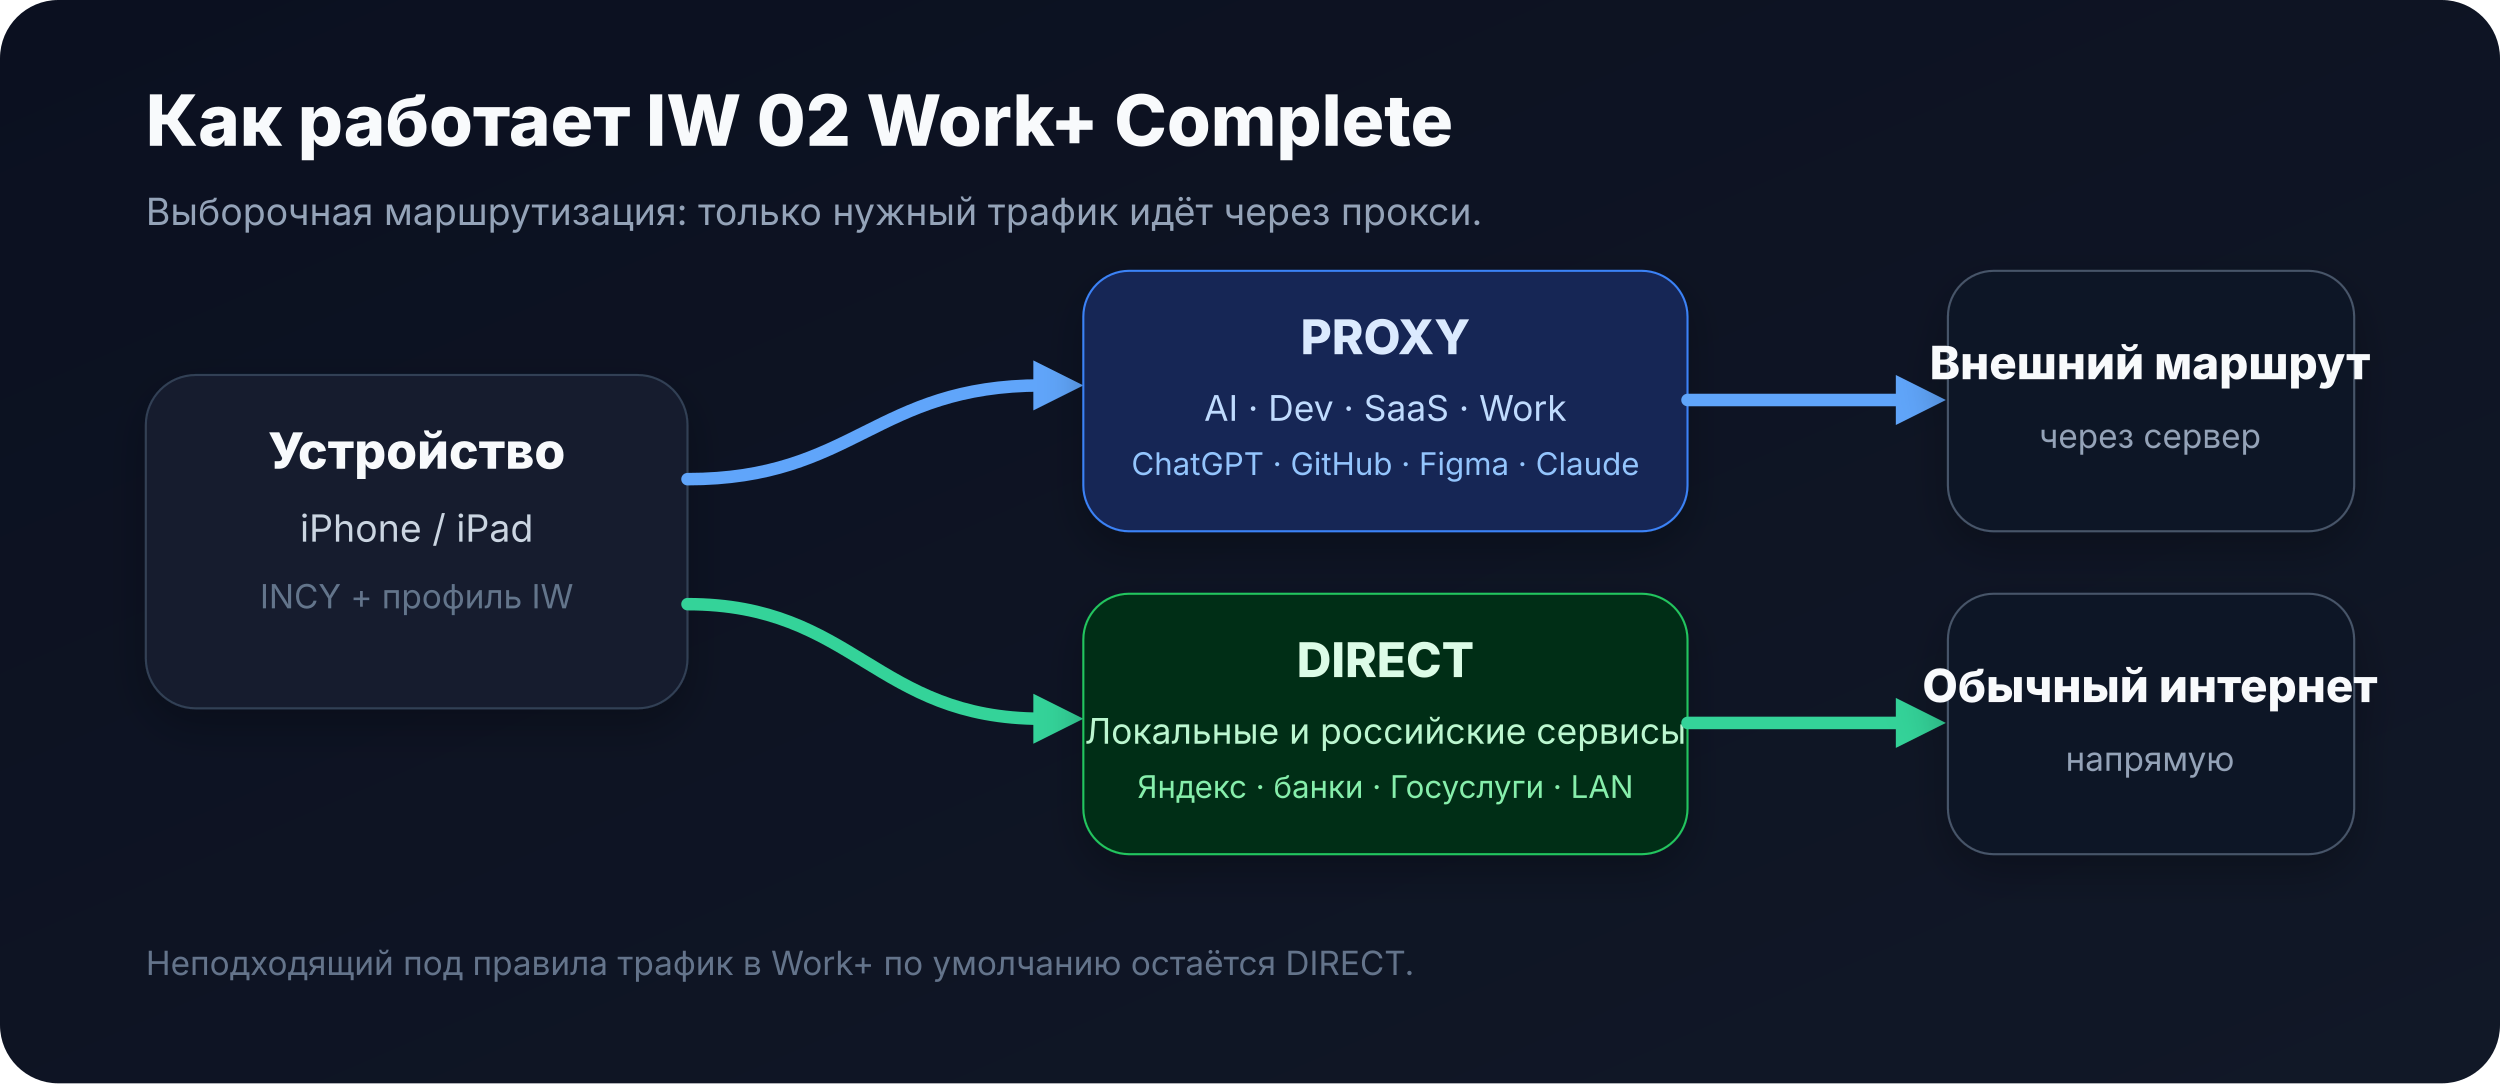
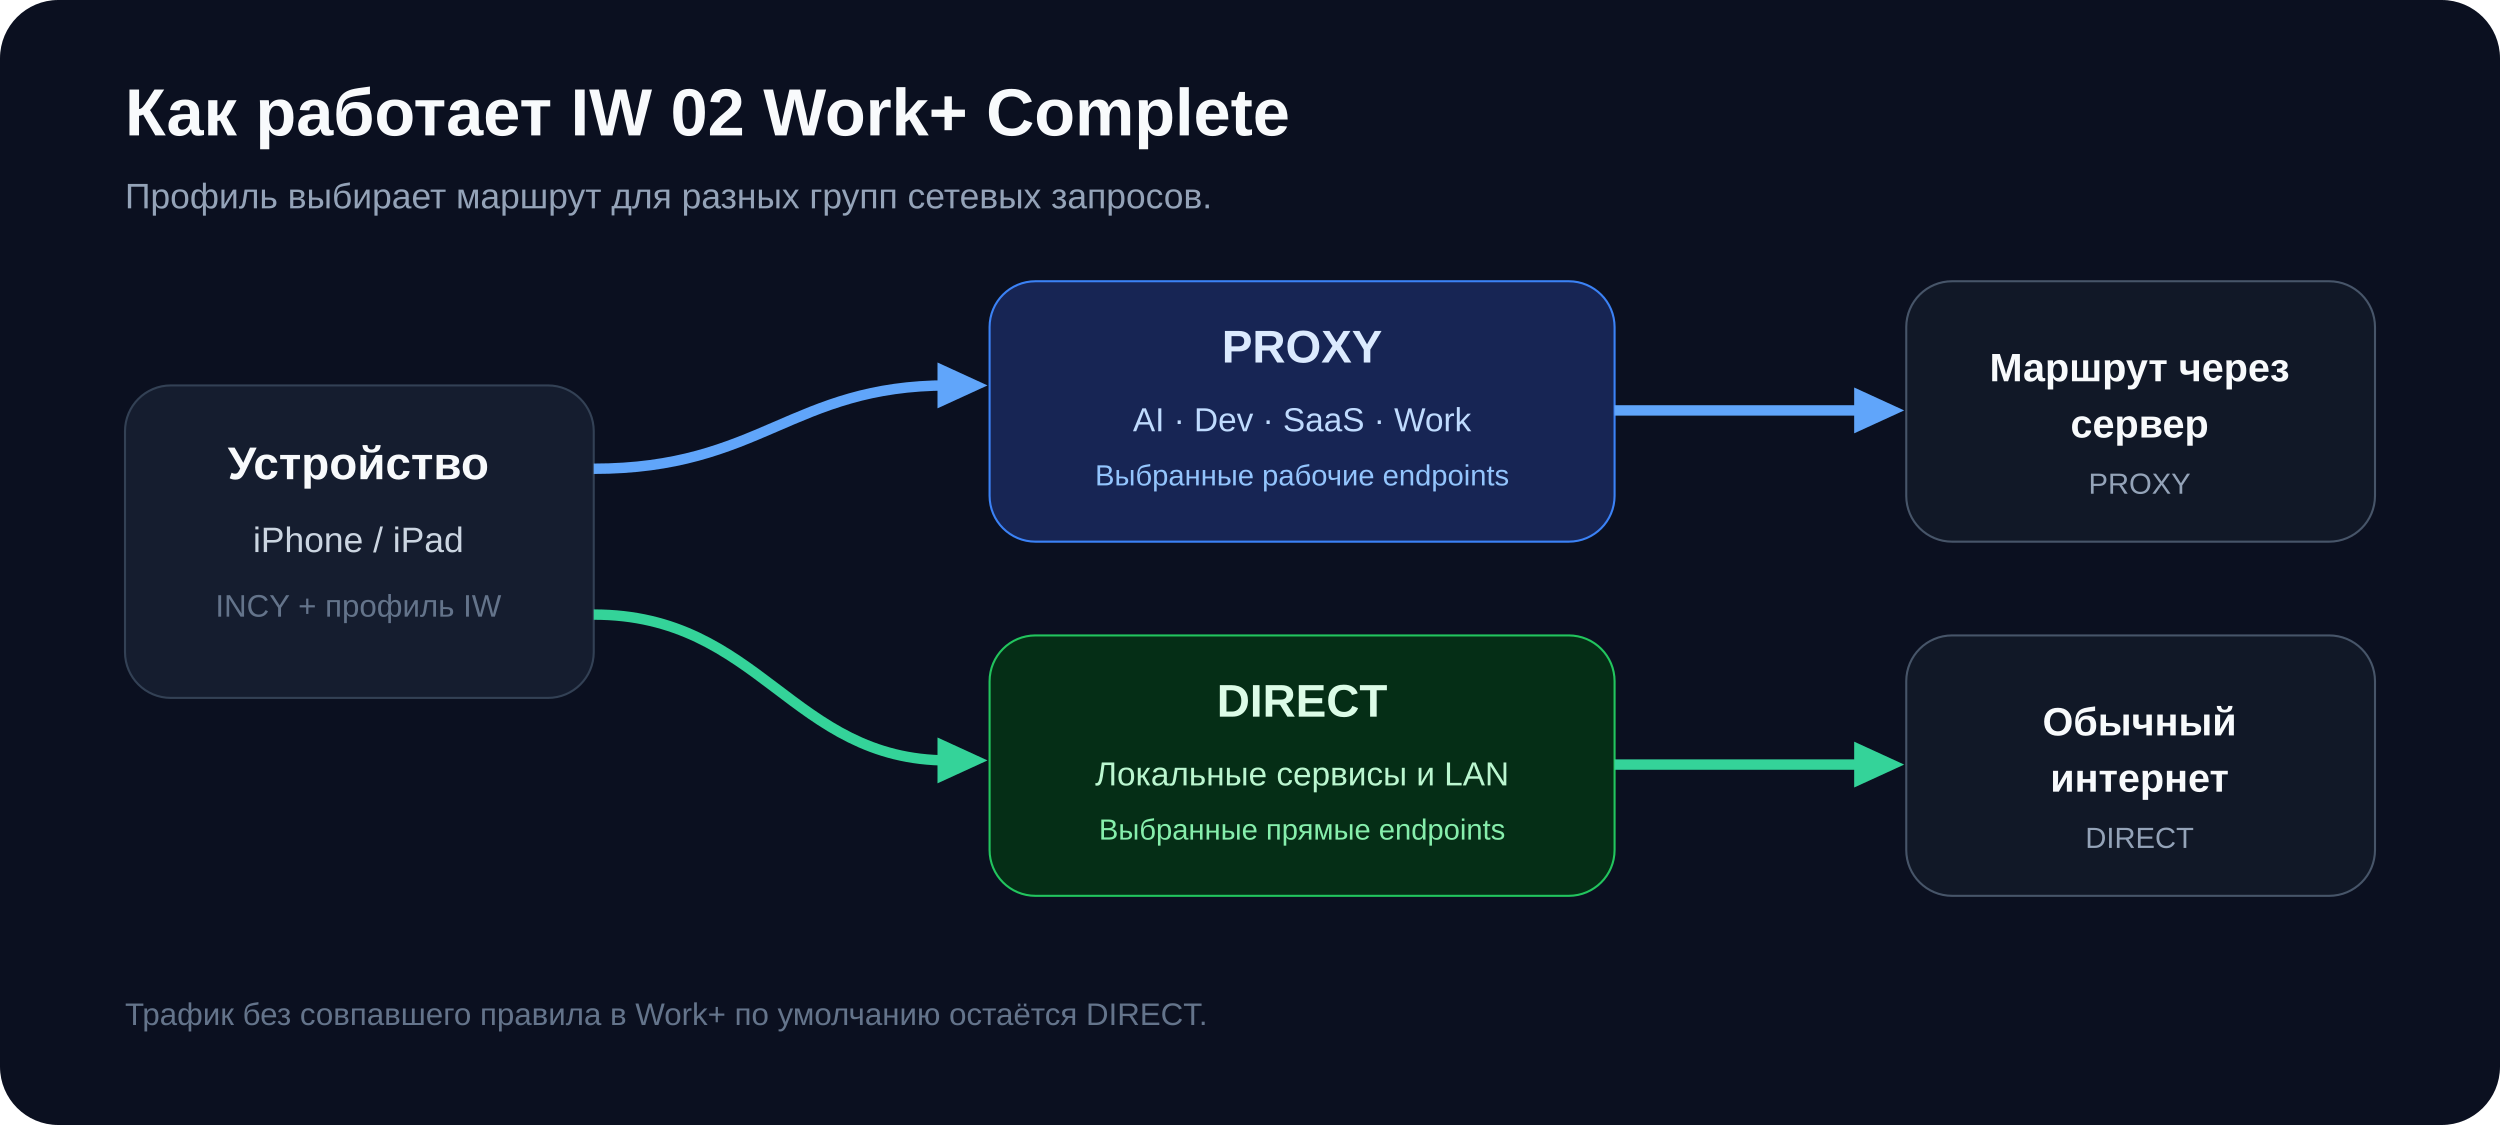
- <svg xmlns="http://www.w3.org/2000/svg" width="1200" height="520" viewBox="0 0 1200 520" role="img" aria-labelledby="title desc">
-   <defs>
-     <linearGradient id="bg" x1="0" y1="0" x2="1" y2="1">
-       <stop offset="0" stop-color="#0b1020" />
-       <stop offset="1" stop-color="#111827" />
-     </linearGradient>
-     <filter id="shadow" x="-20%" y="-20%" width="140%" height="140%">
-       <feDropShadow dx="0" dy="8" stdDeviation="10" flood-color="#000" flood-opacity="0.25" />
-     </filter>
-   </defs>
-   <rect width="1200" height="520" rx="28" fill="url(#bg)" />
-   <text x="70" y="70" fill="#f8fafc" font-family="Inter,Segoe UI,Arial,sans-serif" font-size="34" font-weight="800">Как работает IW 02 Work+ Complete</text>
-   <text x="70" y="108" fill="#94a3b8" font-family="Inter,Segoe UI,Arial,sans-serif" font-size="18">Выборочная маршрутизация: только нужный трафик идёт через прокси.</text>
-   <g filter="url(#shadow)">
-     <rect x="70" y="180" width="260" height="160" rx="24" fill="#151d2f" stroke="#334155" />
-     <text x="200" y="225" text-anchor="middle" fill="#f8fafc" font-family="Inter,Segoe UI,Arial,sans-serif" font-size="24" font-weight="800">Устройство</text>
-     <text x="200" y="260" text-anchor="middle" fill="#cbd5e1" font-family="Inter,Segoe UI,Arial,sans-serif" font-size="18">iPhone / iPad</text>
-     <text x="200" y="292" text-anchor="middle" fill="#64748b" font-family="Inter,Segoe UI,Arial,sans-serif" font-size="16">INCY + профиль IW</text>
+ <svg xmlns="http://www.w3.org/2000/svg" width="1200" height="540" viewBox="0 0 1200 540" role="img" aria-labelledby="title desc">
+   <rect width="1200" height="540" rx="28" fill="#0b1020" />
+   <g font-family="Arial,Helvetica,sans-serif">
+     <text x="60" y="65" fill="#f8fafc" font-size="32" font-weight="700">Как работает IW 02 Work+ Complete</text>
+     <text x="60" y="100" fill="#94a3b8" font-size="17">Профиль выбирает маршрут для разных групп сетевых запросов.</text>
+     <rect x="60" y="185" width="225" height="150" rx="22" fill="#151d2f" stroke="#334155" />
+     <text x="172" y="230" text-anchor="middle" fill="#f8fafc" font-size="22" font-weight="700">Устройство</text>
+     <text x="172" y="265" text-anchor="middle" fill="#cbd5e1" font-size="17">iPhone / iPad</text>
+     <text x="172" y="296" text-anchor="middle" fill="#64748b" font-size="15">INCY + профиль IW</text>
+     <path d="M285 225 C365 225 380 185 455 185" fill="none" stroke="#60a5fa" stroke-width="5" />
+     <polygon points="450,174 474,185 450,196" fill="#60a5fa" />
+     <path d="M285 295 C365 295 380 365 455 365" fill="none" stroke="#34d399" stroke-width="5" />
+     <polygon points="450,354 474,365 450,376" fill="#34d399" />
+     <rect x="475" y="135" width="300" height="125" rx="22" fill="#172554" stroke="#3b82f6" />
+     <text x="625" y="174" text-anchor="middle" fill="#dbeafe" font-size="22" font-weight="700">PROXY</text>
+     <text x="625" y="207" text-anchor="middle" fill="#bfdbfe" font-size="16">AI · Dev · SaaS · Work</text>
+     <text x="625" y="233" text-anchor="middle" fill="#93c5fd" font-size="14">Выбранные рабочие endpoints</text>
+     <rect x="475" y="305" width="300" height="125" rx="22" fill="#052e16" stroke="#22c55e" />
+     <text x="625" y="344" text-anchor="middle" fill="#dcfce7" font-size="22" font-weight="700">DIRECT</text>
+     <text x="625" y="377" text-anchor="middle" fill="#bbf7d0" font-size="16">Локальные сервисы и LAN</text>
+     <text x="625" y="403" text-anchor="middle" fill="#86efac" font-size="14">Выбранные прямые endpoints</text>
+     <path d="M775 197 H895" stroke="#60a5fa" stroke-width="5" />
+     <polygon points="890,186 914,197 890,208" fill="#60a5fa" />
+     <path d="M775 367 H895" stroke="#34d399" stroke-width="5" />
+     <polygon points="890,356 914,367 890,378" fill="#34d399" />
+     <rect x="915" y="135" width="225" height="125" rx="22" fill="#111827" stroke="#475569" />
+     <text x="1027" y="183" text-anchor="middle" fill="#f8fafc" font-size="19" font-weight="700">Маршрут через</text>
+     <text x="1027" y="210" text-anchor="middle" fill="#f8fafc" font-size="19" font-weight="700">сервер</text>
+     <text x="1027" y="237" text-anchor="middle" fill="#94a3b8" font-size="14">PROXY</text>
+     <rect x="915" y="305" width="225" height="125" rx="22" fill="#111827" stroke="#475569" />
+     <text x="1027" y="353" text-anchor="middle" fill="#f8fafc" font-size="19" font-weight="700">Обычный</text>
+     <text x="1027" y="380" text-anchor="middle" fill="#f8fafc" font-size="19" font-weight="700">интернет</text>
+     <text x="1027" y="407" text-anchor="middle" fill="#94a3b8" font-size="14">DIRECT</text>
+     <text x="60" y="492" fill="#64748b" font-size="15">Трафик без совпавшего правила в Work+ по умолчанию остаётся DIRECT.</text>
  </g>
-   <path d="M330 230 C410 230 420 185 500 185" fill="none" stroke="#60a5fa" stroke-width="6" stroke-linecap="round" />
-   <polygon points="496,173 520,185 496,197" fill="#60a5fa" />
-   <path d="M330 290 C410 290 420 345 500 345" fill="none" stroke="#34d399" stroke-width="6" stroke-linecap="round" />
-   <polygon points="496,333 520,345 496,357" fill="#34d399" />
-   <g filter="url(#shadow)">
-     <rect x="520" y="130" width="290" height="125" rx="22" fill="#172554" stroke="#3b82f6" />
-     <text x="665" y="170" text-anchor="middle" fill="#dbeafe" font-family="Inter,Segoe UI,Arial,sans-serif" font-size="23" font-weight="800">PROXY</text>
-     <text x="665" y="202" text-anchor="middle" fill="#bfdbfe" font-family="Inter,Segoe UI,Arial,sans-serif" font-size="17">AI · Dev · SaaS · Work</text>
-     <text x="665" y="228" text-anchor="middle" fill="#93c5fd" font-family="Inter,Segoe UI,Arial,sans-serif" font-size="15">ChatGPT · GitHub · Figma · Claude</text>
-   </g>
-   <g filter="url(#shadow)">
-     <rect x="520" y="285" width="290" height="125" rx="22" fill="#052e16" stroke="#22c55e" />
-     <text x="665" y="325" text-anchor="middle" fill="#dcfce7" font-family="Inter,Segoe UI,Arial,sans-serif" font-size="23" font-weight="800">DIRECT</text>
-     <text x="665" y="357" text-anchor="middle" fill="#bbf7d0" font-family="Inter,Segoe UI,Arial,sans-serif" font-size="17">Локальные и российские сервисы</text>
-     <text x="665" y="383" text-anchor="middle" fill="#86efac" font-family="Inter,Segoe UI,Arial,sans-serif" font-size="15">Яндекс · банки · Госуслуги · LAN</text>
-   </g>
-   <path d="M810 192 H915" stroke="#60a5fa" stroke-width="6" stroke-linecap="round" />
-   <polygon points="910,180 934,192 910,204" fill="#60a5fa" />
-   <path d="M810 347 H915" stroke="#34d399" stroke-width="6" stroke-linecap="round" />
-   <polygon points="910,335 934,347 910,359" fill="#34d399" />
-   <g filter="url(#shadow)">
-     <rect x="935" y="130" width="195" height="125" rx="22" fill="#111827" stroke="#475569" />
-     <text x="1032" y="182" text-anchor="middle" fill="#f8fafc" font-family="Inter,Segoe UI,Arial,sans-serif" font-size="22" font-weight="800">Внешний маршрут</text>
-     <text x="1032" y="215" text-anchor="middle" fill="#94a3b8" font-family="Inter,Segoe UI,Arial,sans-serif" font-size="16">через сервер</text>
-   </g>
-   <g filter="url(#shadow)">
-     <rect x="935" y="285" width="195" height="125" rx="22" fill="#111827" stroke="#475569" />
-     <text x="1032" y="337" text-anchor="middle" fill="#f8fafc" font-family="Inter,Segoe UI,Arial,sans-serif" font-size="22" font-weight="800">Обычный интернет</text>
-     <text x="1032" y="370" text-anchor="middle" fill="#94a3b8" font-family="Inter,Segoe UI,Arial,sans-serif" font-size="16">напрямую</text>
-   </g>
-   <text x="70" y="468" fill="#64748b" font-family="Inter,Segoe UI,Arial,sans-serif" font-size="16">Неподходящий под правила трафик в Work+ по умолчанию остаётся DIRECT.</text>
</svg>
